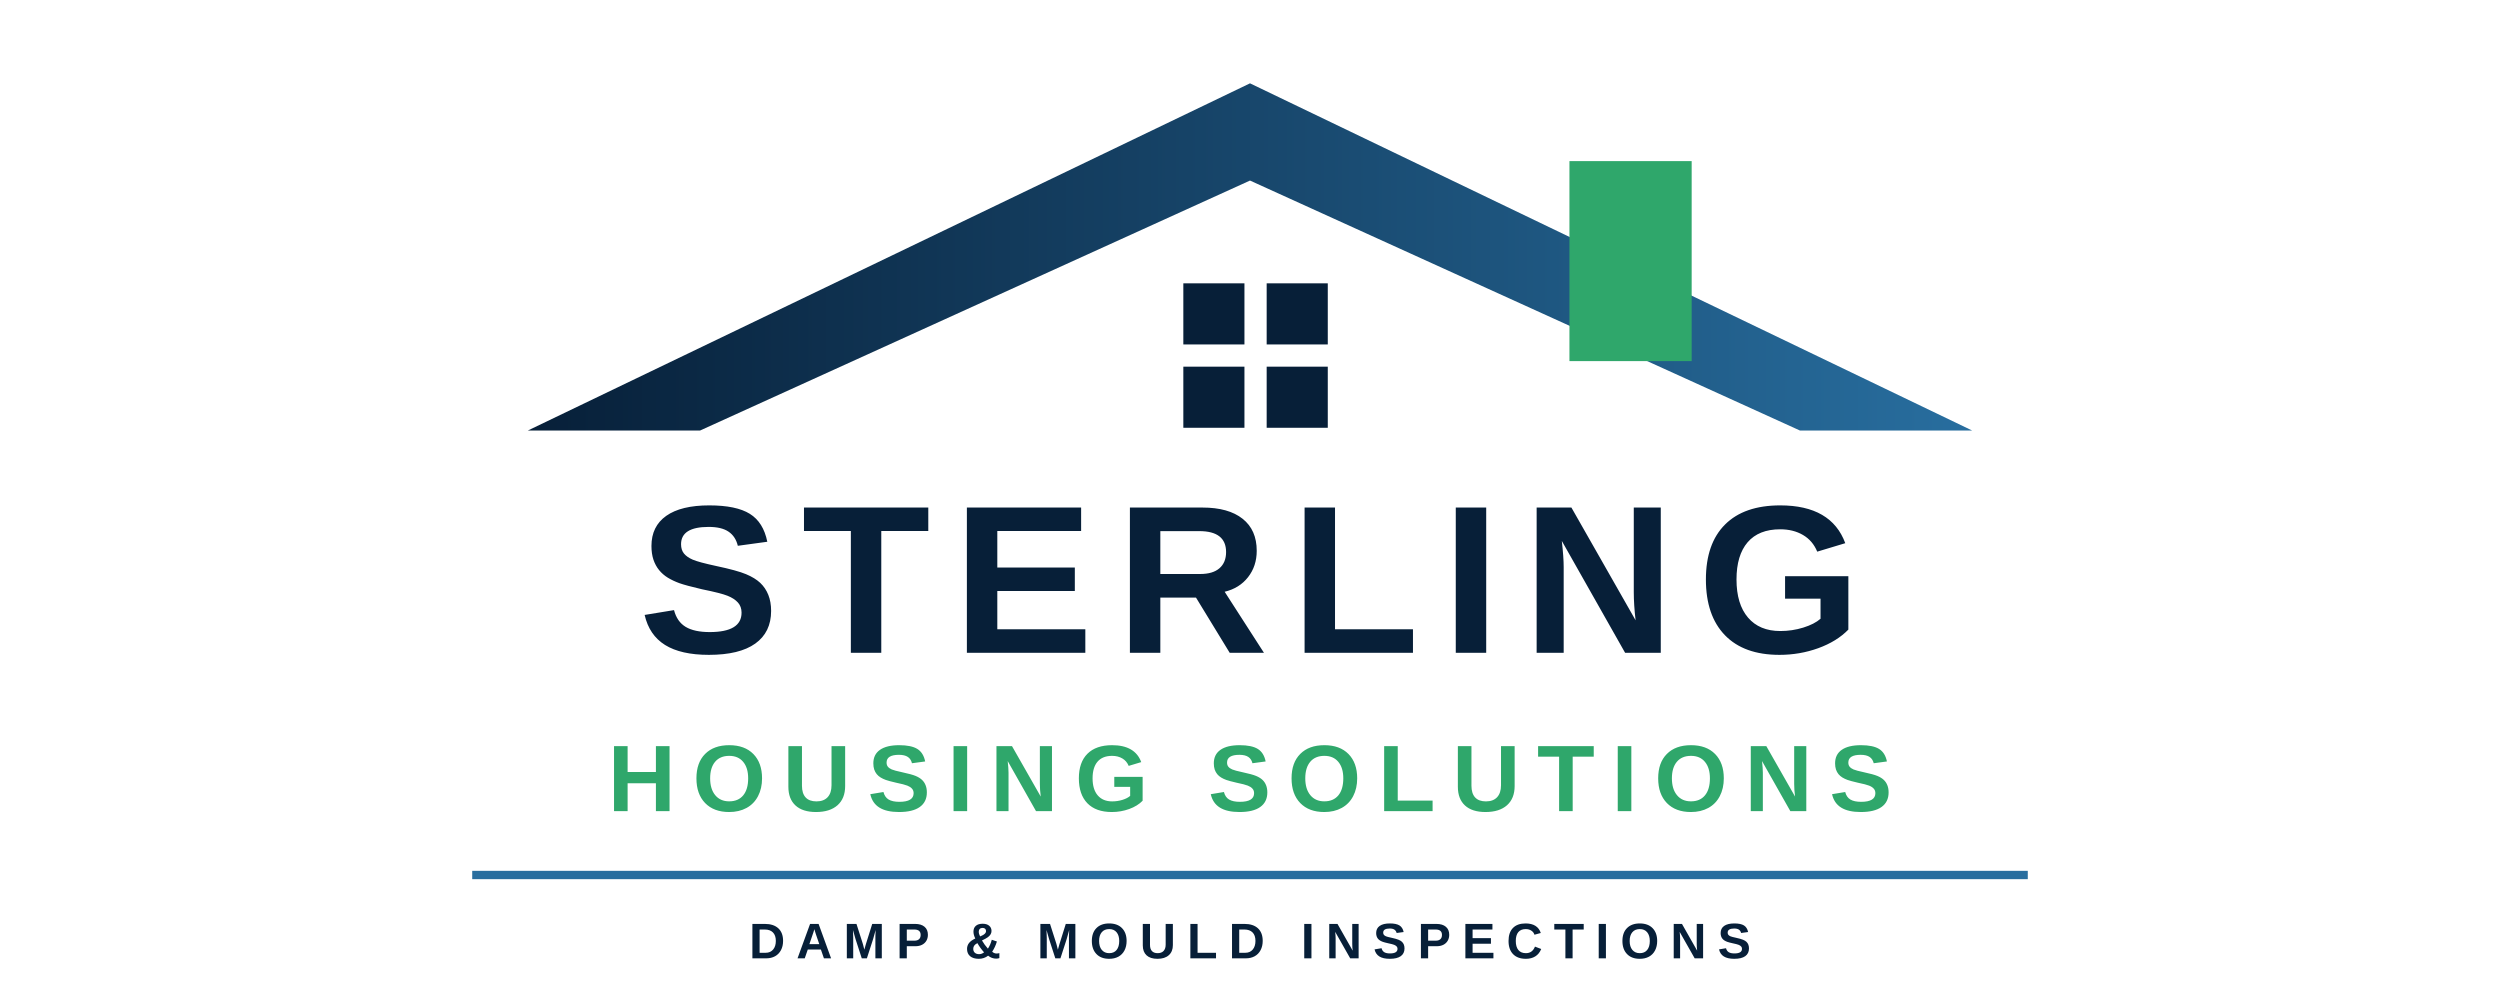
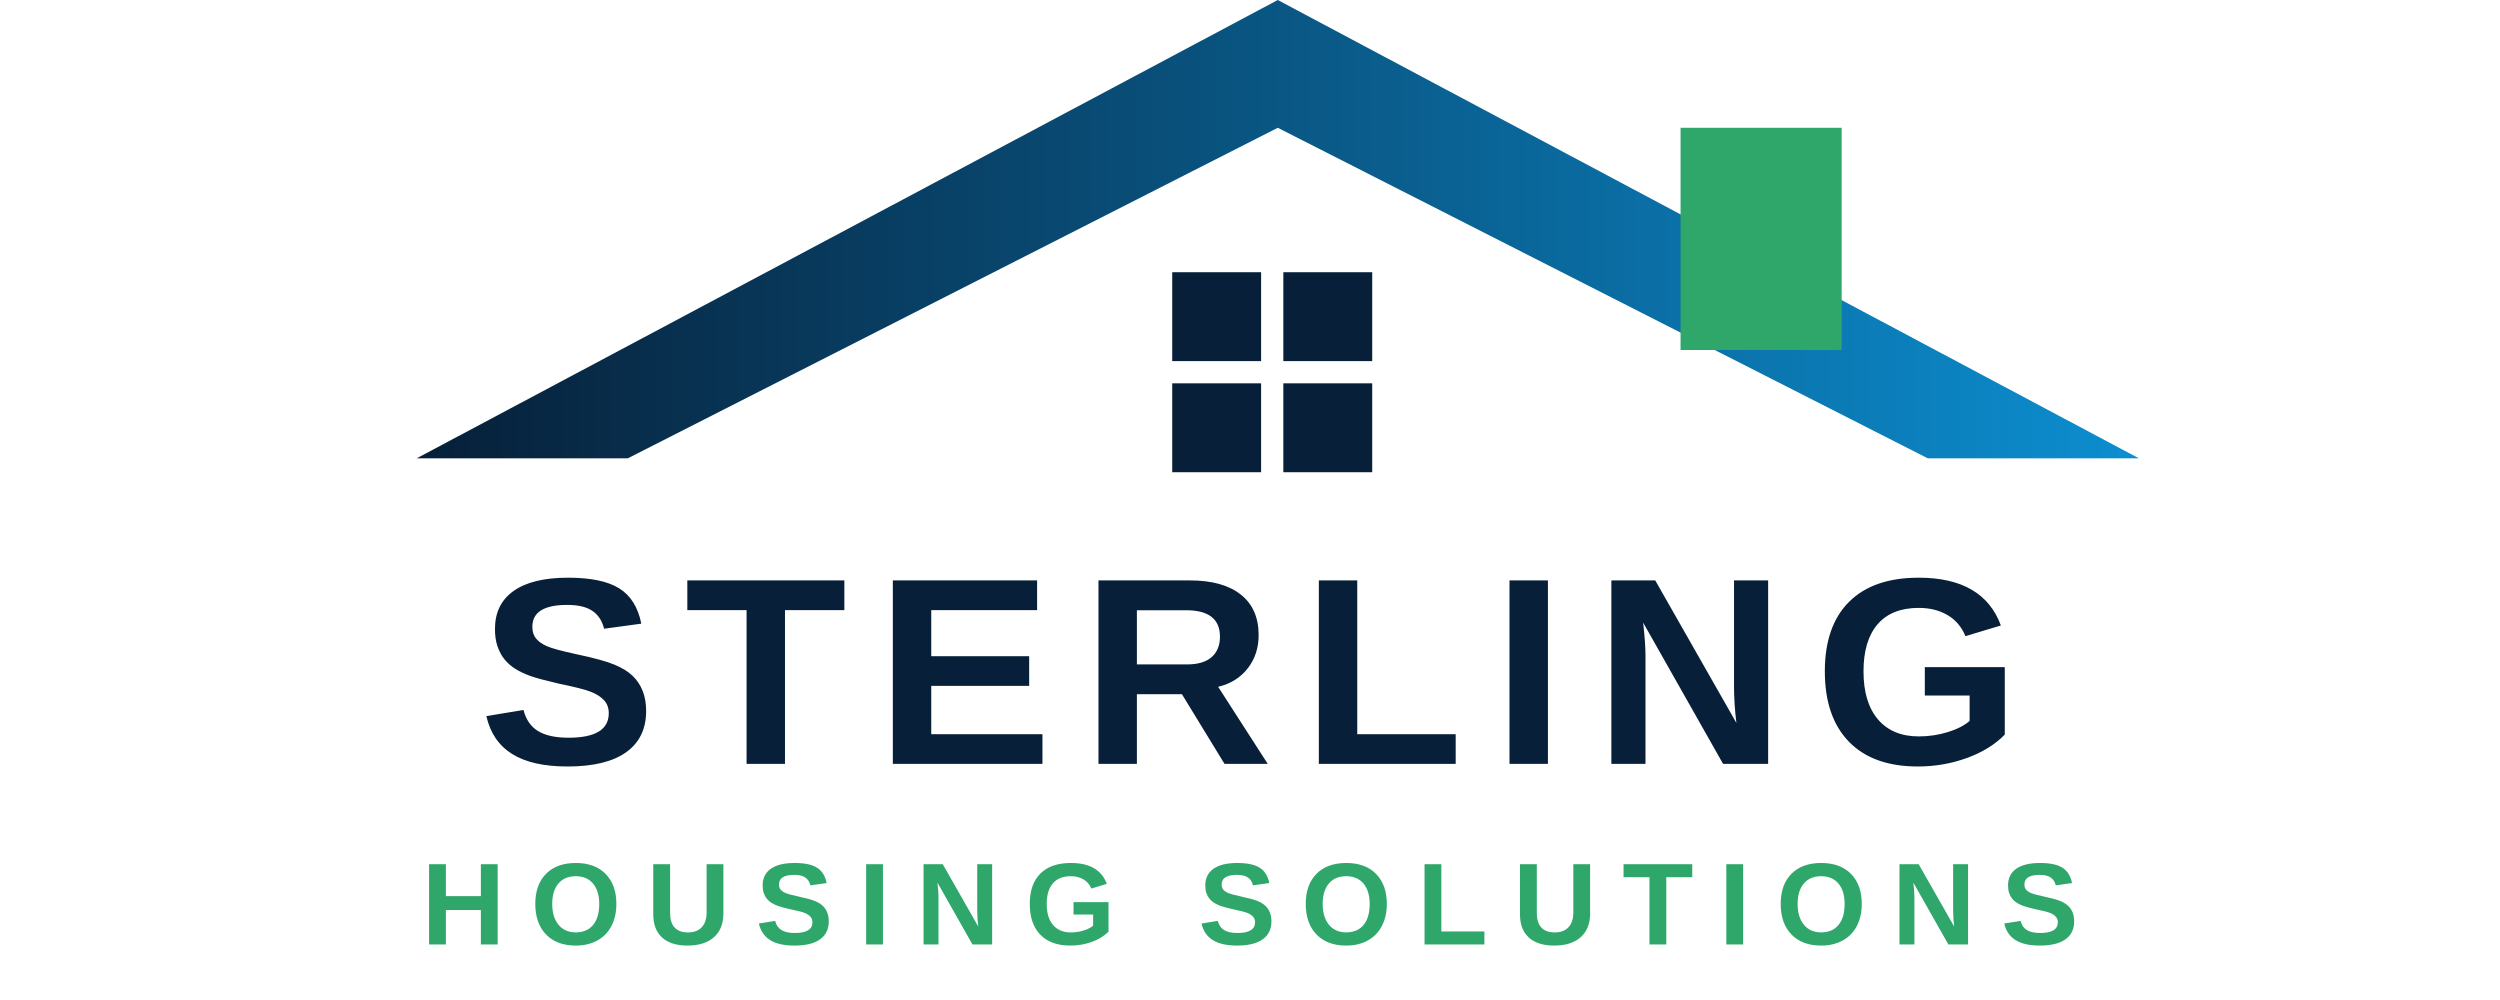
<svg xmlns="http://www.w3.org/2000/svg" viewBox="0 0 900 360" role="img" aria-labelledby="title">
  <defs>
    <linearGradient id="roof" x1="0" x2="1">
      <stop offset="0" stop-color="#071f38" />
-       <stop offset="1" stop-color="#286e9f" />
+       <stop offset="1" stop-color="#0c8ed0" />
    </linearGradient>
  </defs>
-   <g transform="translate(190 10)">
-     <path d="M0 145 260 20l260 125h-62L260 55 62 145Z" fill="url(#roof)" />
-     <rect x="375" y="48" width="44" height="72" fill="#2fa76b" />
+   <g transform="translate(150 0)">
+     <path d="M0 165 310 0l310 165h-76L310 46 76 165Z" fill="url(#roof)" />
+     <rect x="455" y="46" width="58" height="80" fill="#2fa76b" />
    <g fill="#071f38">
-       <rect x="236" y="92" width="22" height="22" />
-       <rect x="266" y="92" width="22" height="22" />
-       <rect x="236" y="122" width="22" height="22" />
-       <rect x="266" y="122" width="22" height="22" />
+       <rect x="272" y="98" width="32" height="32" />
+       <rect x="312" y="98" width="32" height="32" />
+       <rect x="272" y="138" width="32" height="32" />
+       <rect x="312" y="138" width="32" height="32" />
    </g>
  </g>
-   <text x="450" y="235" text-anchor="middle" font-family="Arial,Helvetica,sans-serif" font-size="76" font-weight="700" letter-spacing="8" fill="#071f38">STERLING</text>
-   <text x="450" y="292" text-anchor="middle" font-family="Arial,Helvetica,sans-serif" font-size="34" font-weight="600" letter-spacing="6" fill="#2fa76b">HOUSING SOLUTIONS</text>
-   <line x1="170" y1="315" x2="730" y2="315" stroke="#286e9f" stroke-width="3" />
-   <text x="450" y="345" text-anchor="middle" font-family="Arial,Helvetica,sans-serif" font-size="18" font-weight="600" letter-spacing="4" fill="#071f38">DAMP &amp; MOULD INSPECTIONS</text>
+   <text x="450" y="275" text-anchor="middle" font-family="Arial,Helvetica,sans-serif" font-size="96" font-weight="800" letter-spacing="10" fill="#071f38">STERLING</text>
+   <text x="450" y="340" text-anchor="middle" font-family="Arial,Helvetica,sans-serif" font-size="42" font-weight="700" letter-spacing="9" fill="#2fa76b">HOUSING SOLUTIONS</text>
</svg>
